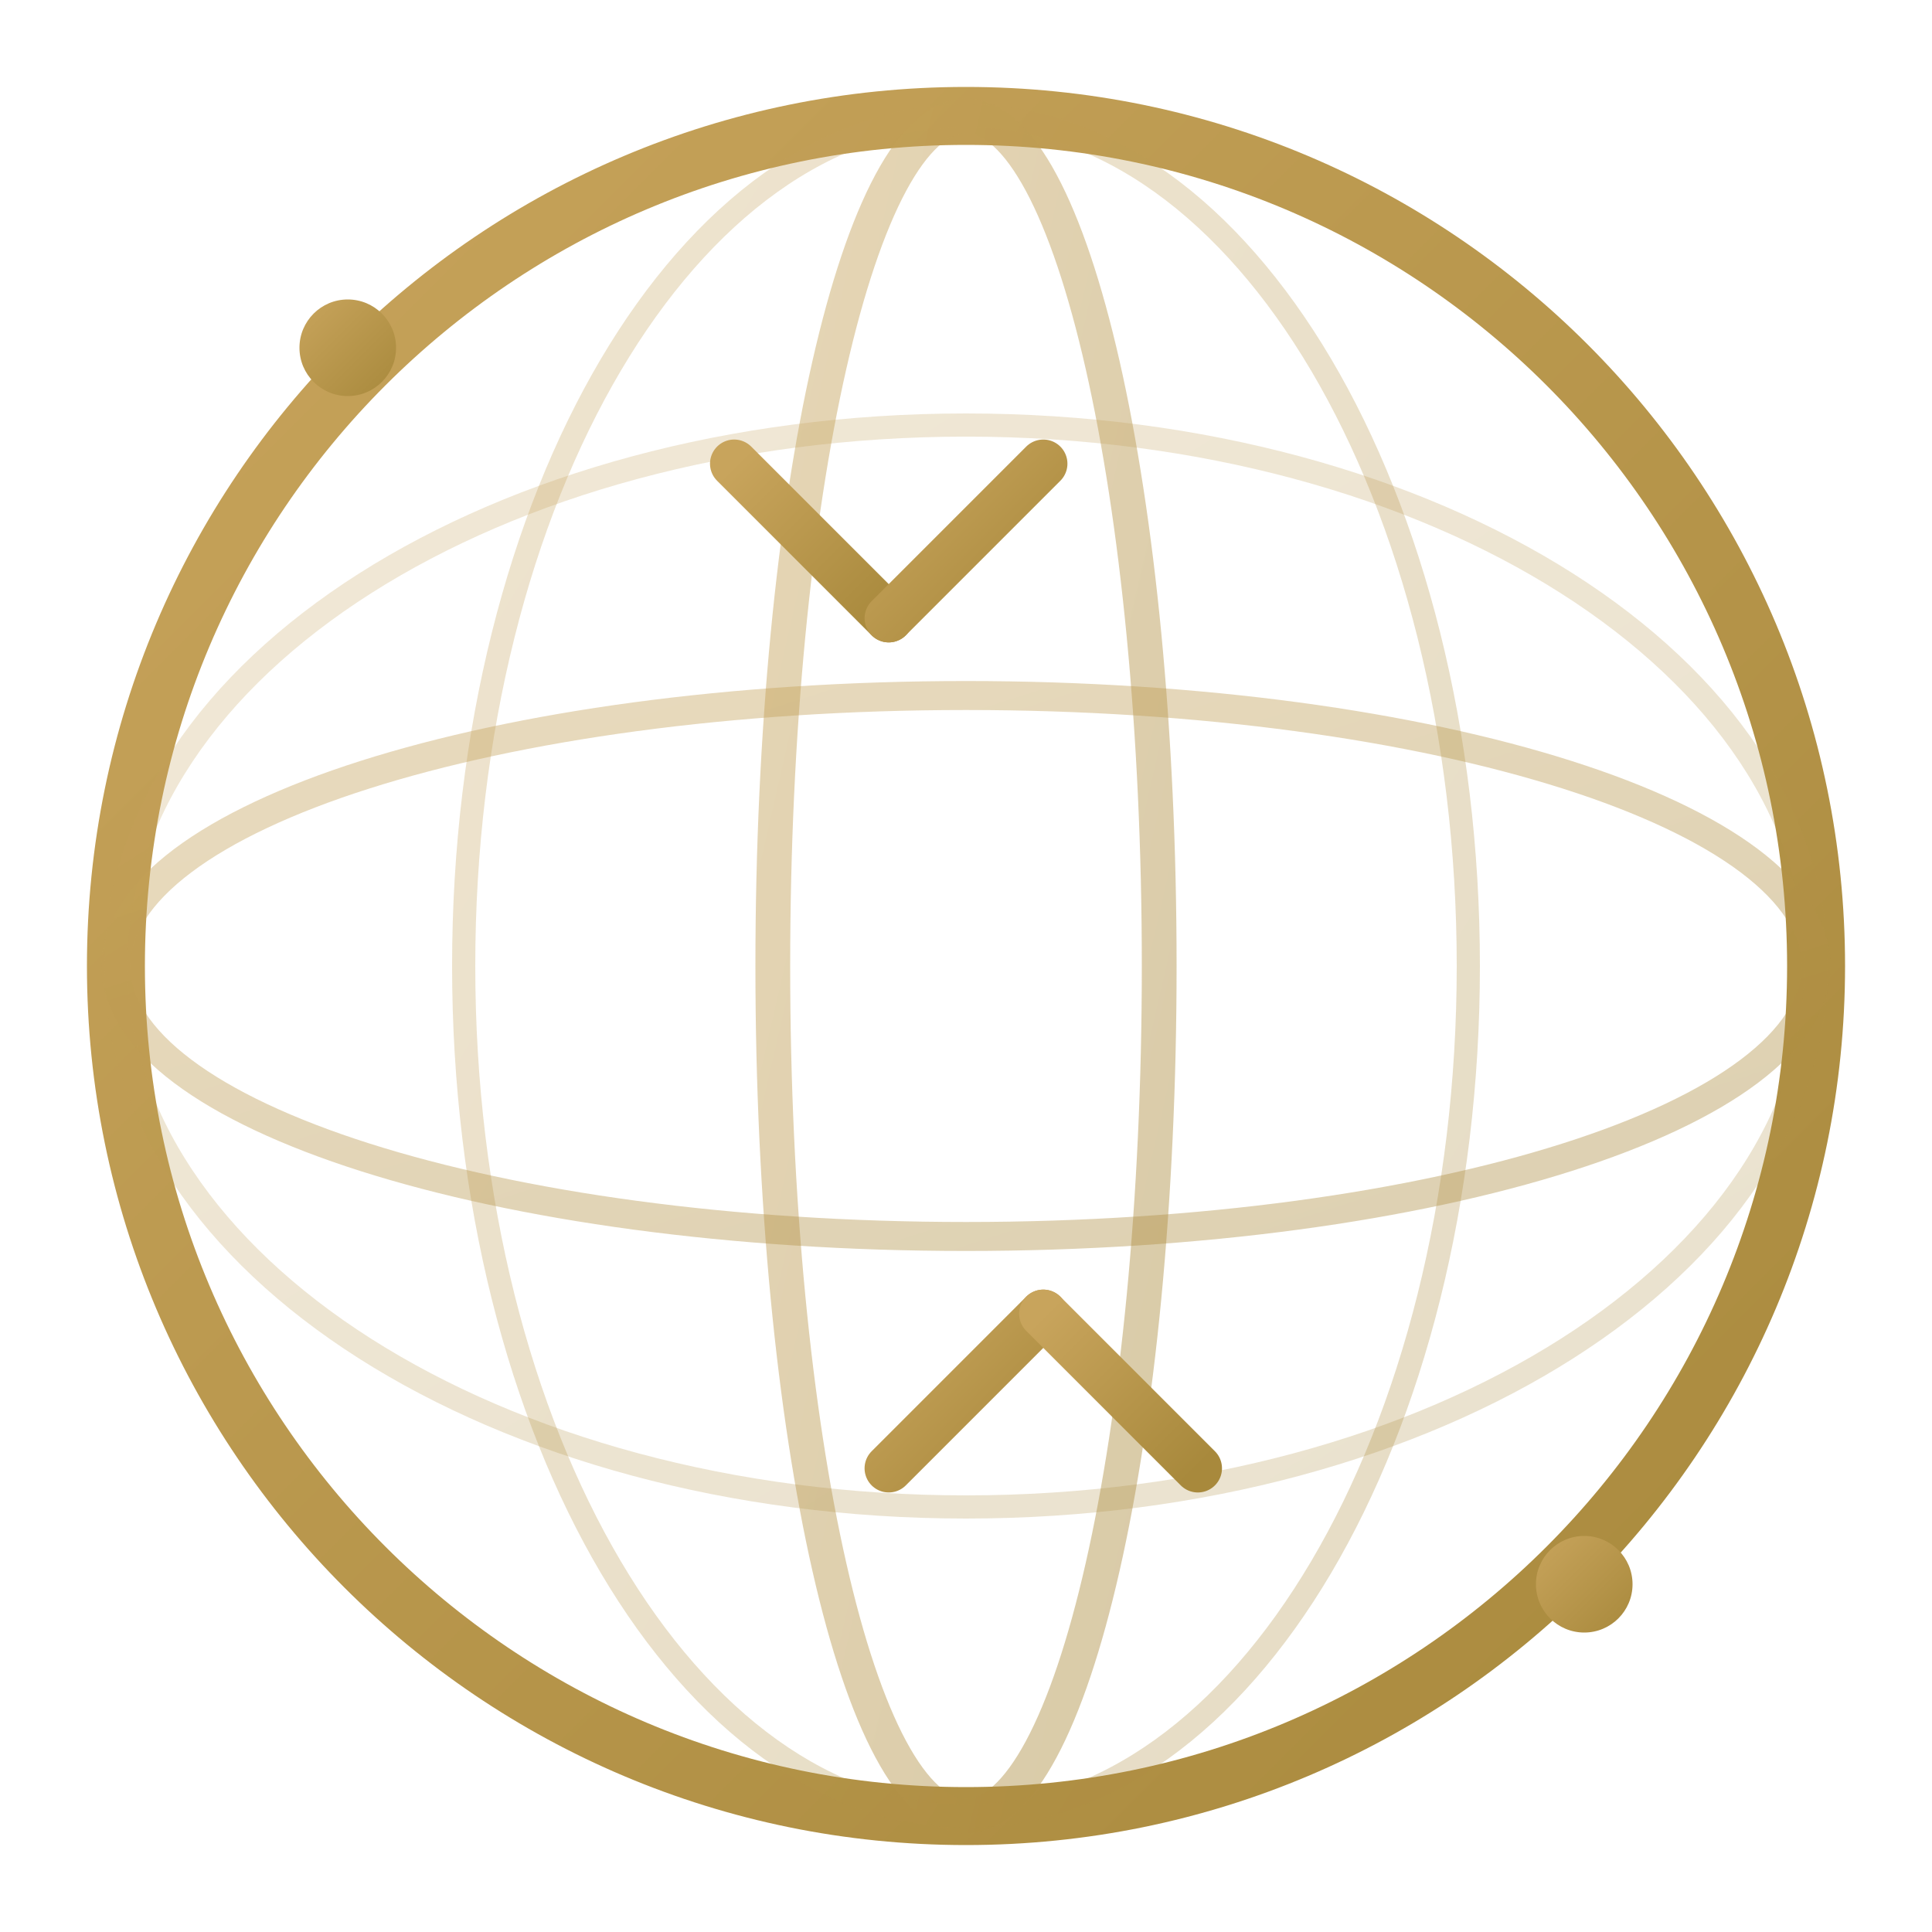
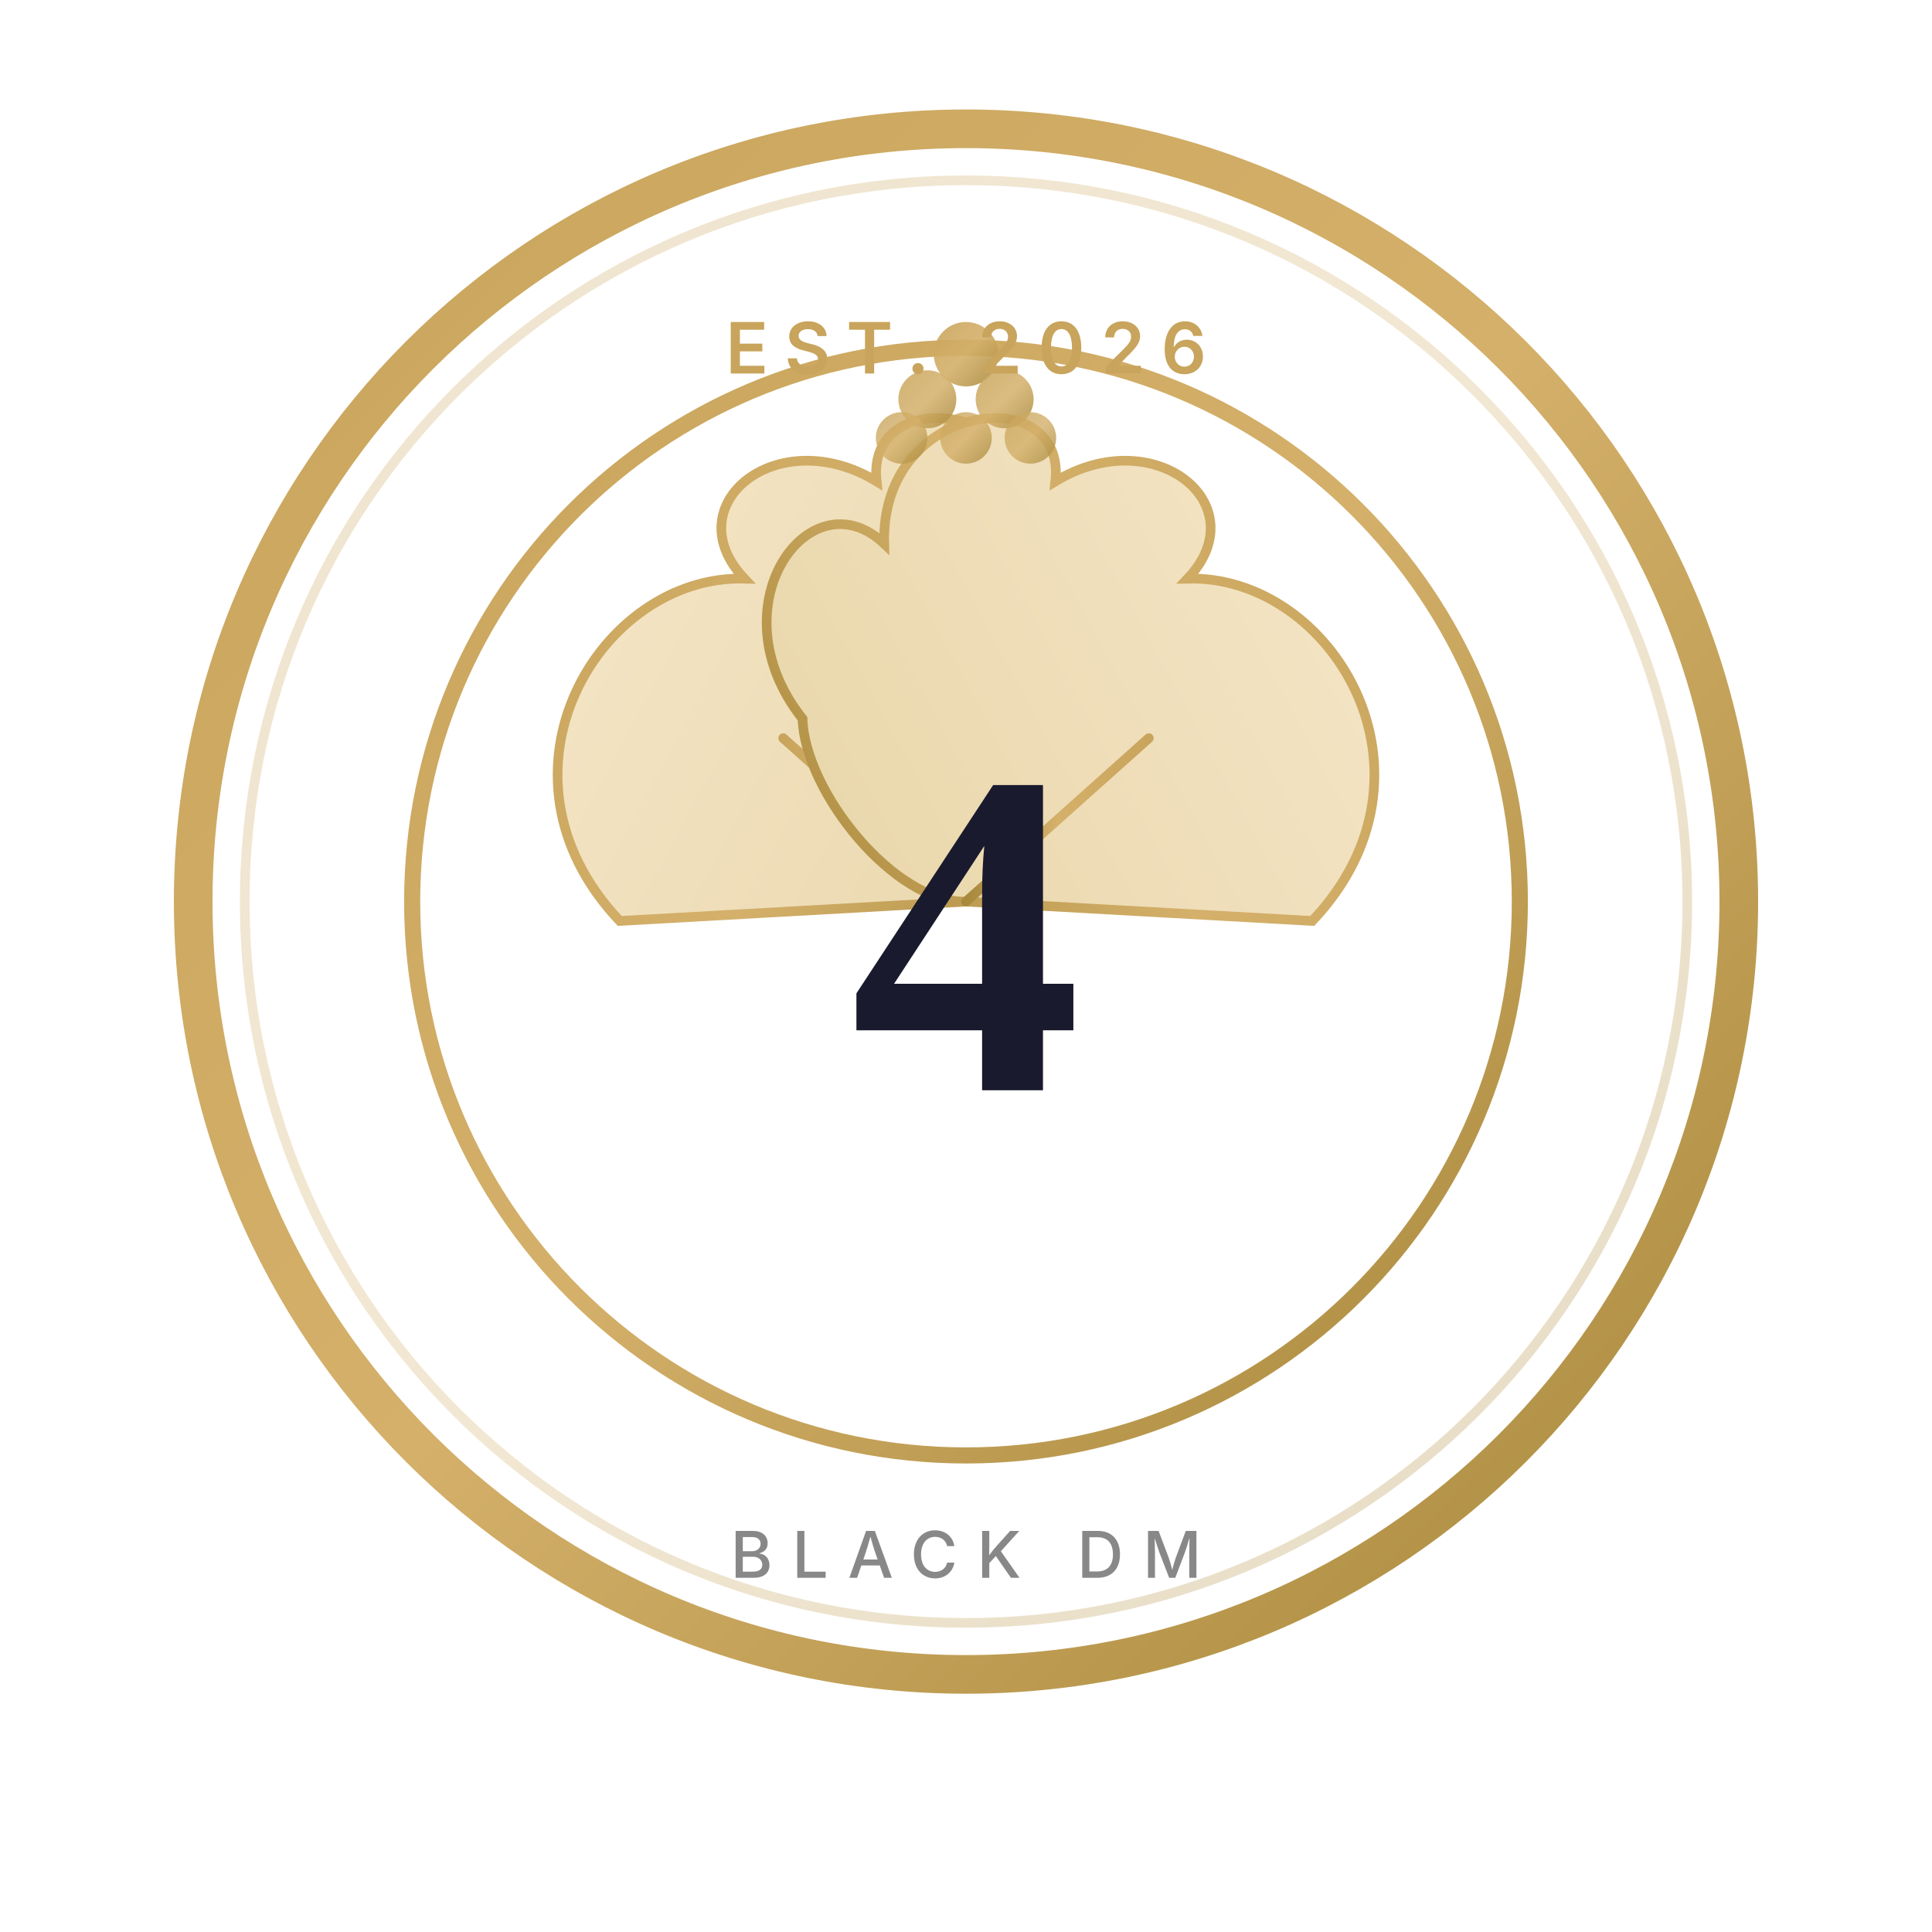
- <svg xmlns="http://www.w3.org/2000/svg" viewBox="0 0 100 100" width="100" height="100">
+ <svg xmlns="http://www.w3.org/2000/svg" viewBox="0 0 300 300" width="300" height="300">
  <defs>
    <linearGradient id="g" x1="0%" y1="0%" x2="100%" y2="100%">
      <stop offset="0%" style="stop-color:#c8a45c" />
+       <stop offset="50%" style="stop-color:#d4b06a" />
      <stop offset="100%" style="stop-color:#a8893c" />
    </linearGradient>
    <linearGradient id="g2" x1="0%" y1="0%" x2="100%" y2="100%">
-       <stop offset="0%" style="stop-color:#1a1a2e" />
-       <stop offset="100%" style="stop-color:#2d2d4a" />
+       <stop offset="0%" style="stop-color:#f5e6c8" />
+       <stop offset="100%" style="stop-color:#e8d5a8" />
    </linearGradient>
  </defs>
-   <circle cx="50" cy="50" r="44" fill="none" stroke="url(#g)" stroke-width="3" />
-   <ellipse cx="50" cy="50" rx="10" ry="44" fill="none" stroke="url(#g)" stroke-width="1.8" opacity=".45" />
-   <ellipse cx="50" cy="50" rx="26" ry="44" fill="none" stroke="url(#g)" stroke-width="1.2" opacity=".3" />
-   <ellipse cx="50" cy="50" rx="44" ry="14" fill="none" stroke="url(#g)" stroke-width="1.5" opacity=".4" />
-   <ellipse cx="50" cy="50" rx="44" ry="28" fill="none" stroke="url(#g)" stroke-width="1.2" opacity=".25" />
-   <g transform="translate(50,50)">
-     <line x1="-4" y1="-38" x2="-4" y2="-18" stroke="url(#g)" stroke-width="2.5" stroke-linecap="round" />
-     <line x1="-4" y1="-18" x2="-12" y2="-26" stroke="url(#g)" stroke-width="2.5" stroke-linecap="round" stroke-linejoin="round" />
-     <line x1="-4" y1="-18" x2="4" y2="-26" stroke="url(#g)" stroke-width="2.5" stroke-linecap="round" stroke-linejoin="round" />
-     <line x1="4" y1="38" x2="4" y2="18" stroke="url(#g)" stroke-width="2.5" stroke-linecap="round" />
-     <line x1="4" y1="18" x2="-4" y2="26" stroke="url(#g)" stroke-width="2.5" stroke-linecap="round" stroke-linejoin="round" />
-     <line x1="4" y1="18" x2="12" y2="26" stroke="url(#g)" stroke-width="2.5" stroke-linecap="round" stroke-linejoin="round" />
+   <circle cx="150" cy="140" r="120" fill="none" stroke="url(#g)" stroke-width="6" />
+   <circle cx="150" cy="140" r="112" fill="none" stroke="url(#g)" stroke-width="1.5" opacity=".3" />
+   <circle cx="150" cy="140" r="86" fill="none" stroke="url(#g)" stroke-width="2.5" />
+   <g transform="translate(150,140) rotate(-25)">
+     <path d="M-50,-20 C-60,-50 -30,-70 -10,-60 C-15,-75 5,-80 15,-65 C20,-80 45,-65 35,-45 C50,-50 55,-25 35,-15 C30,-5 10,5 0,0 Z" fill="url(#g2)" stroke="url(#g)" stroke-width="1.5" />
+     <line x1="0" y1="0" x2="-15" y2="-35" stroke="url(#g)" stroke-width="1.5" stroke-linecap="round" />
  </g>
-   <circle cx="18" cy="18" r="2.5" fill="url(#g)" />
-   <circle cx="82" cy="82" r="2.5" fill="url(#g)" />
+   <g transform="translate(150,140) rotate(25) scale(-1,1)">
+     <path d="M-50,-20 C-60,-50 -30,-70 -10,-60 C-15,-75 5,-80 15,-65 C20,-80 45,-65 35,-45 C50,-50 55,-25 35,-15 C30,-5 10,5 0,0 Z" fill="url(#g2)" stroke="url(#g)" stroke-width="1.5" />
+     <line x1="0" y1="0" x2="-15" y2="-35" stroke="url(#g)" stroke-width="1.5" stroke-linecap="round" />
+   </g>
+   <g transform="translate(150,140)">
+     <circle cx="0" cy="-85" r="5" fill="url(#g)" opacity=".9" />
+     <circle cx="-6" cy="-78" r="4.5" fill="url(#g)" opacity=".85" />
+     <circle cx="6" cy="-78" r="4.5" fill="url(#g)" opacity=".85" />
+     <circle cx="-10" cy="-72" r="4" fill="url(#g)" opacity=".8" />
+     <circle cx="10" cy="-72" r="4" fill="url(#g)" opacity=".8" />
+     <circle cx="0" cy="-72" r="4" fill="url(#g)" opacity=".8" />
+   </g>
+   <text x="150" y="145" font-family="'Times New Roman','Georgia',serif" font-size="72" font-weight="700" fill="#1a1a2e" text-anchor="middle" dominant-baseline="central">4</text>
+   <text x="150" y="58" font-family="'Inter','Helvetica Neue',sans-serif" font-size="11" font-weight="600" fill="#c8a45c" text-anchor="middle" letter-spacing="2.5">EST. 2026</text>
+   <text x="150" y="245" font-family="'Inter','Helvetica Neue',sans-serif" font-size="10" font-weight="500" fill="#888" text-anchor="middle" letter-spacing="3">BLACK DM</text>
</svg>
